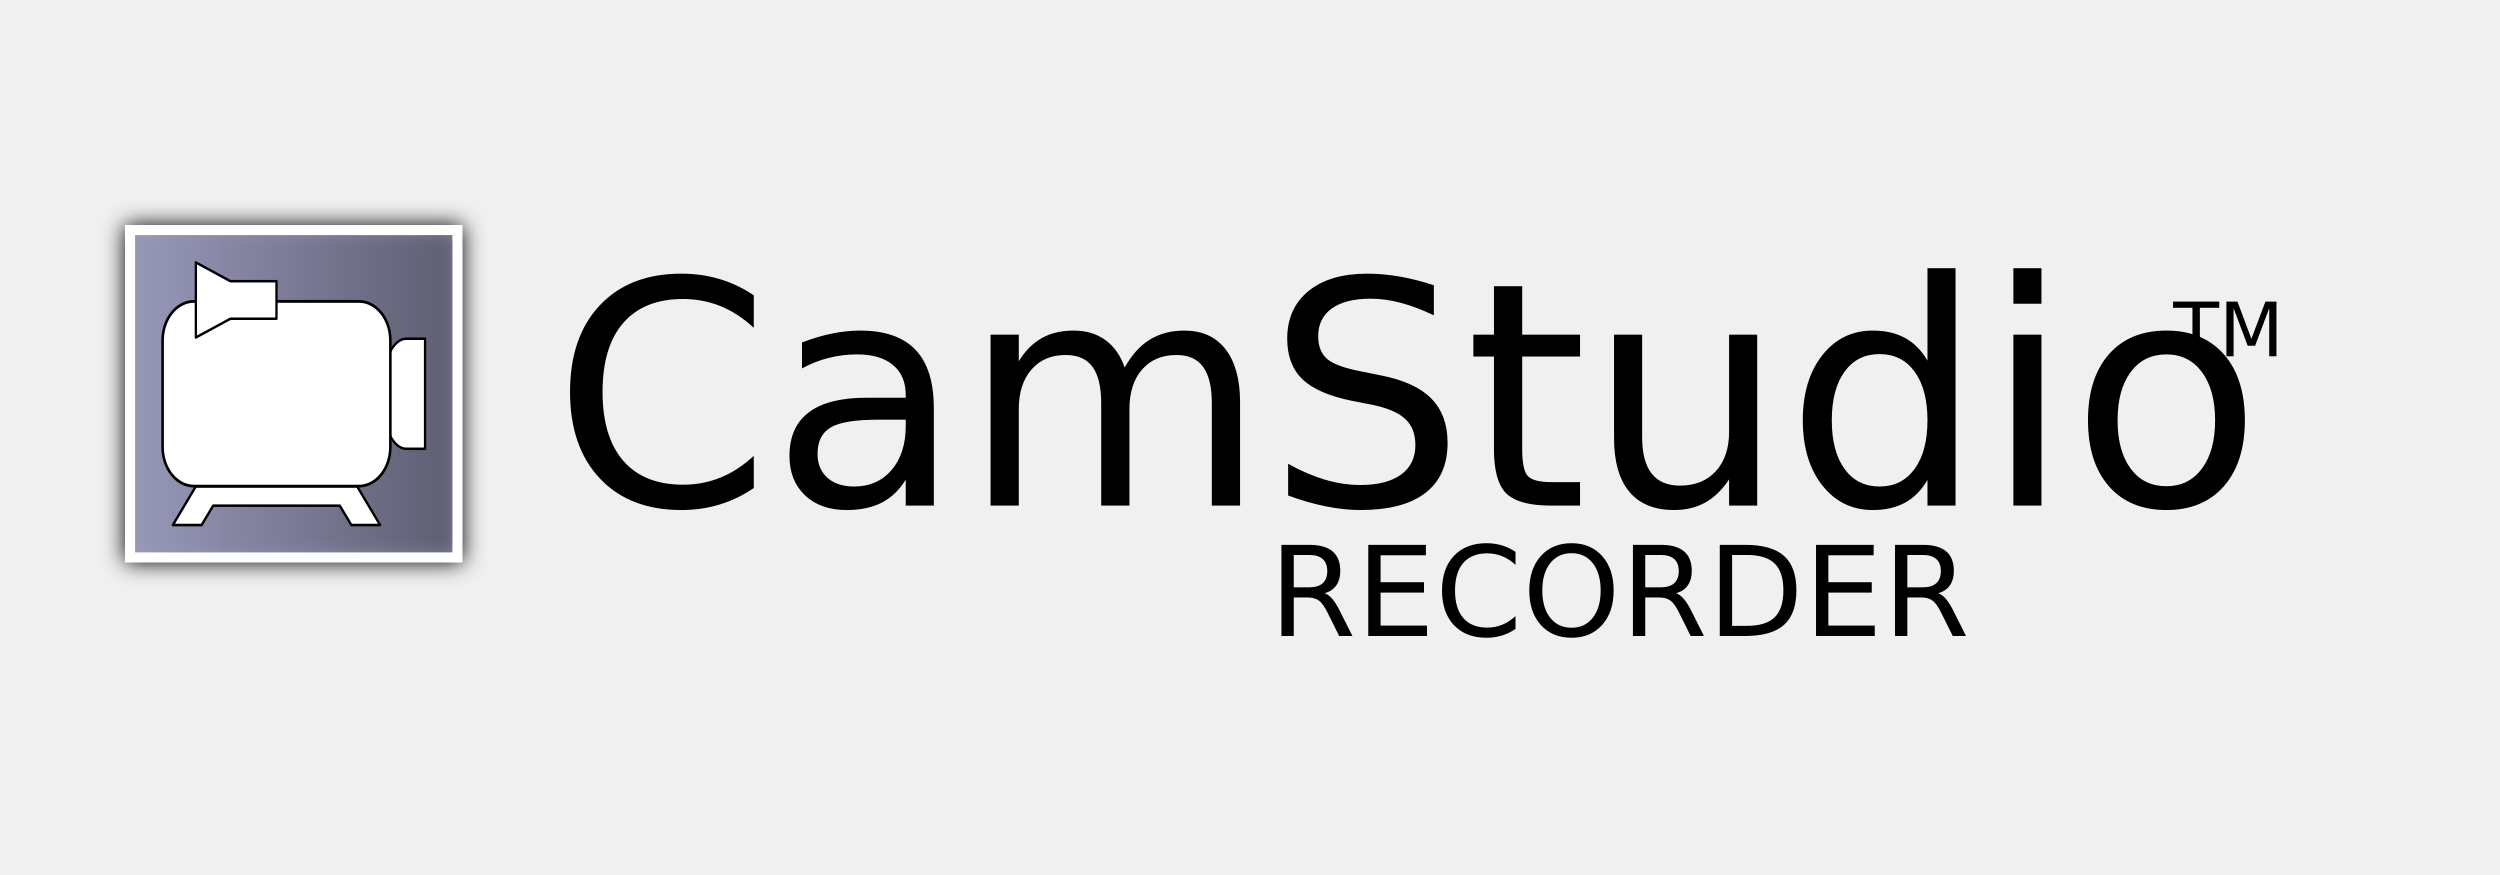
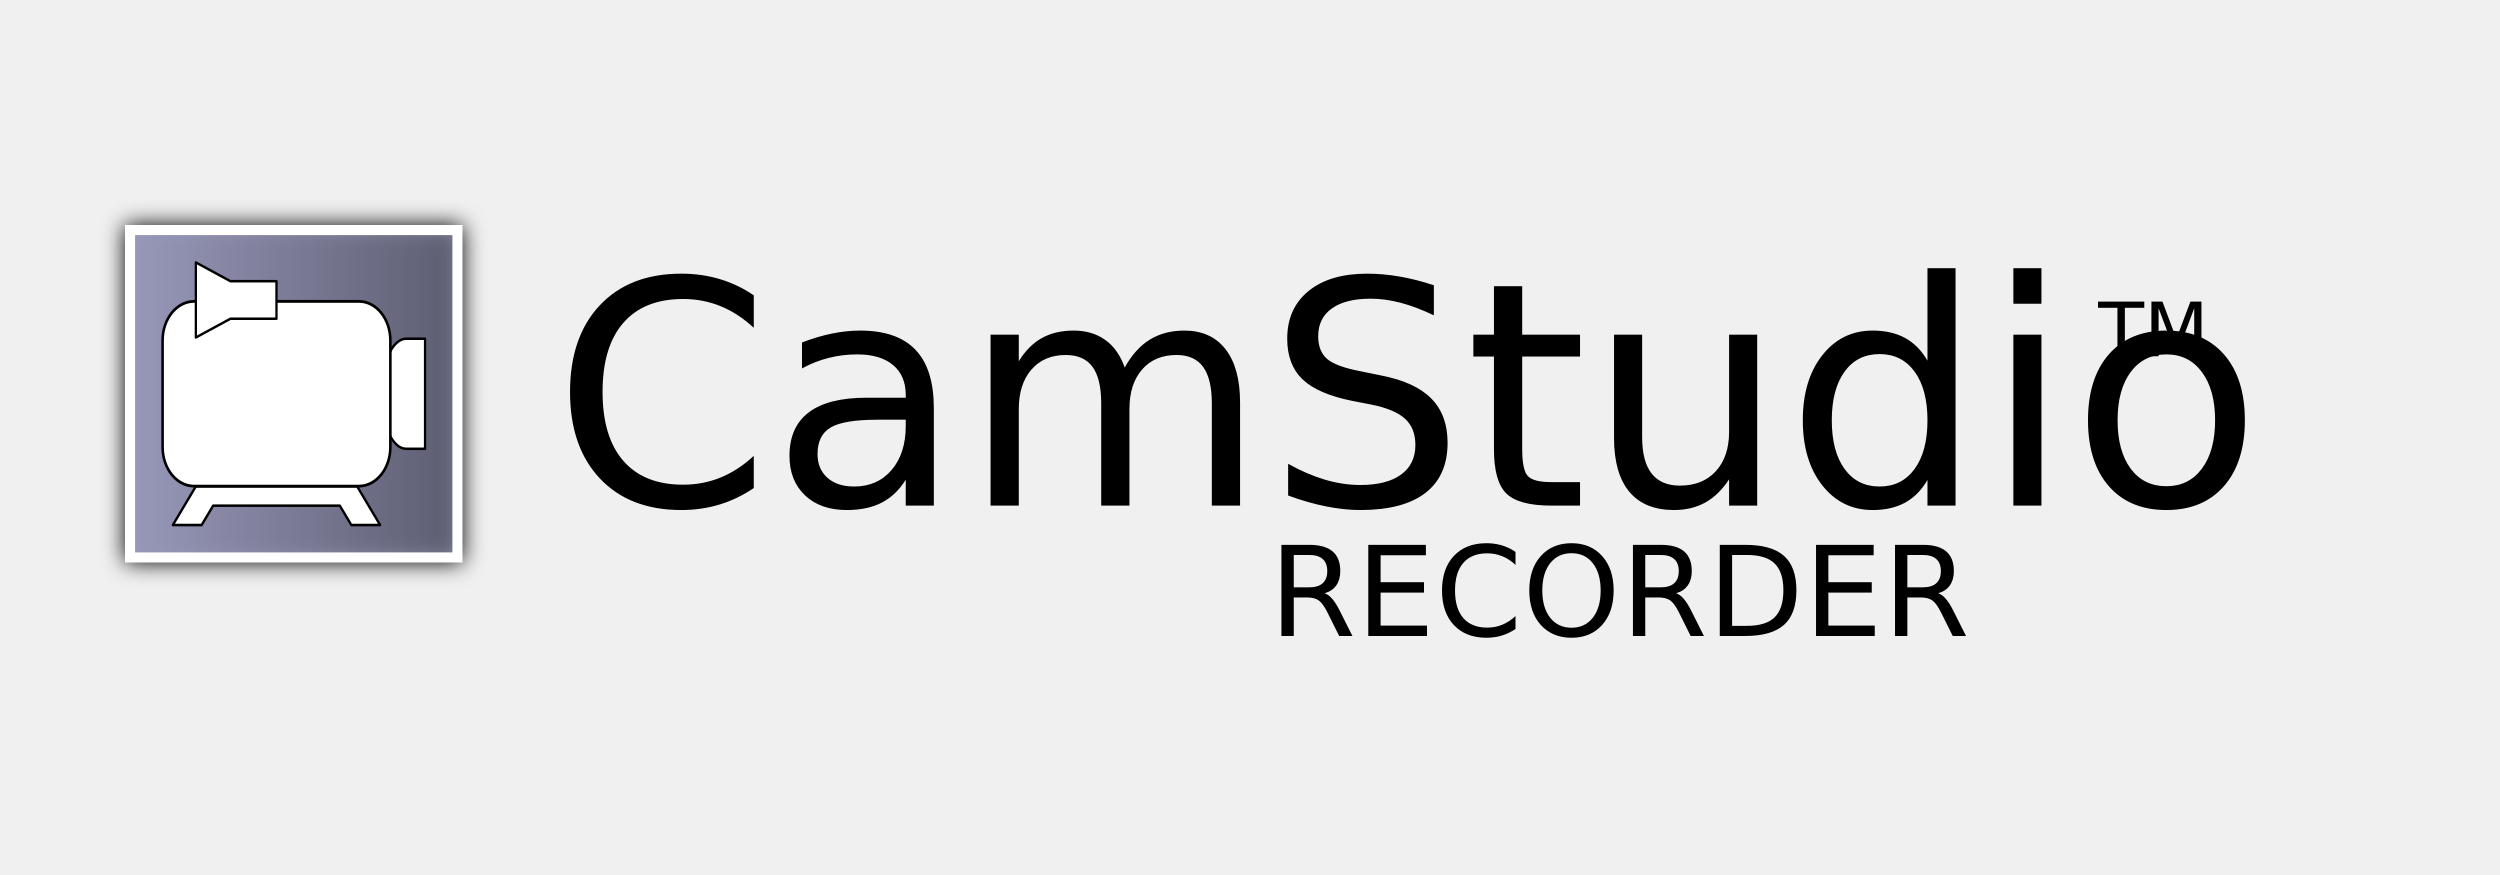
<svg xmlns="http://www.w3.org/2000/svg" xmlns:xlink="http://www.w3.org/1999/xlink" width="2000" height="700" id="svg2" version="1.0">
  <defs id="defs4">
    <linearGradient id="linearGradient4187">
      <stop style="stop-color:#9999bb;stop-opacity:1;" offset="0" id="stop4189" />
      <stop style="stop-color:#9999bb;stop-opacity:0.6;" offset="1" id="stop4191" />
    </linearGradient>
    <linearGradient xlink:href="#linearGradient4187" id="linearGradient4205" gradientUnits="userSpaceOnUse" gradientTransform="translate(100.0002,-602.3623)" x1="-0" y1="917.362" x2="270" y2="917.362" />
    <filter id="filter4461">
      <feGaussianBlur stdDeviation="9.072" id="feGaussianBlur4463" />
    </filter>
  </defs>
  <g id="layer_icon">
    <g id="layer_border">
      <rect id="background_blur" width="270" height="270" x="100" y="180" rx="0" ry="0" style="fill:#000000;fill-opacity:1;filter:url(#filter4461)" />
      <rect style="opacity:1;fill:url(#linearGradient4205);fill-opacity:1;stroke:#ffffff;stroke-width:8.06;stroke-linecap:butt;stroke-linejoin:miter;stroke-miterlimit:4;stroke-dasharray:none;stroke-dashoffset:0;stroke-opacity:1" id="border_and_background" width="261.94" height="261.94" x="104.03" y="184.03" />
    </g>
    <g id="layer_camera" transform="matrix(0.9213819,0,0,1.000384,29.04335,-29.06261)">
      <path style="fill:#ffffff;fill-opacity:1;stroke:#000000;stroke-width:2.032;stroke-linecap:butt;stroke-linejoin:round;stroke-miterlimit:4;stroke-dashoffset:0;stroke-opacity:1" d="M 273.521,448.915 L 263.523,433.431 L 153.543,433.431 L 143.544,448.915 L 118.549,448.915 L 138.545,417.947 L 278.52,417.947 L 298.517,448.915 L 273.521,448.915 z" id="camera_stand" />
      <path style="fill:#ffffff;fill-opacity:1;fill-rule:evenodd;stroke:#000000;stroke-width:2;stroke-linecap:butt;stroke-linejoin:round;stroke-miterlimit:4;stroke-dasharray:none;stroke-opacity:1" d="M 321.033,299.944 C 309.165,299.944 299.533,319.656 299.533,343.944 C 299.533,368.232 309.165,387.944 321.033,387.944 C 321.372,387.944 321.697,387.913 322.033,387.881 L 322.033,387.944 L 337.533,387.944 L 337.533,299.944 L 322.033,299.944 L 322.033,299.975 C 321.697,299.943 321.372,299.944 321.033,299.944 z" id="camera_lens" />
      <rect style="opacity:1;fill:#ffffff;fill-opacity:1;stroke:#000000;stroke-width:2.248;stroke-linecap:butt;stroke-linejoin:miter;stroke-miterlimit:4;stroke-dasharray:none;stroke-dashoffset:0;stroke-opacity:1" id="camera_body" width="197.752" height="147.752" x="109.657" y="270.055" rx="27.349" ry="31.232" />
      <path style="fill:#ffffff;fill-opacity:1;stroke:#000000;stroke-width:2;stroke-linecap:butt;stroke-linejoin:round;stroke-miterlimit:4;stroke-dasharray:none;stroke-dashoffset:0;stroke-opacity:1" d="M 208.533,283.931 L 168.533,283.931 L 138.533,298.931 L 138.533,238.931 L 168.533,253.931 L 208.533,253.931 L 208.533,283.931 z" id="camera_viewport" />
    </g>
  </g>
  <g id="layer_text">
    <text xml:space="preserve" style="font-size:250px;font-style:normal;font-weight:normal;fill:#000000;fill-opacity:1;stroke:none;stroke-width:1px;stroke-linecap:butt;stroke-linejoin:miter;stroke-opacity:1;font-family:Bitstream Vera Sans" x="442" y="404.477" id="camstudio" transform="scale(0.9999989,1.000001)">
      <tspan id="camstudio_text" x="442" y="404.477">CamStudio</tspan>
    </text>
    <text xml:space="preserve" style="font-size:100px;font-style:normal;font-weight:normal;text-align:end;line-height:125%;writing-mode:lr-tb;text-anchor:end;fill:#000000;fill-opacity:1;stroke:none;stroke-width:1px;stroke-linecap:butt;stroke-linejoin:miter;stroke-opacity:1;font-family:Bitstream Vera Sans" x="1734.619" y="508.779" id="open_source">
      <tspan id="open_source_text" x="1734.619" y="508.779">RECORDER</tspan>
    </text>
-     <text xml:space="preserve" style="font-size:60px;font-style:normal;font-weight:normal;fill:#000000;fill-opacity:1;stroke:none;stroke-width:1px;stroke-linecap:butt;stroke-linejoin:miter;stroke-opacity:1;font-family:Bitstream Vera Sans" x="1738.594" y="285" id="tm">
-       <tspan id="tm_text" x="1738.594" y="285">TM</tspan>
+     <text xml:space="preserve" style="font-size:60px;font-style:normal;font-weight:normal;fill:#000000;fill-opacity:1;stroke:none;stroke-width:1px;stroke-linecap:butt;stroke-linejoin:miter;stroke-opacity:1;font-family:Bitstream Vera Sans" x="1678.594" y="285" id="tm">
+       <tspan id="tm_text" x="1678.594" y="285">TM</tspan>
    </text>
  </g>
</svg>
